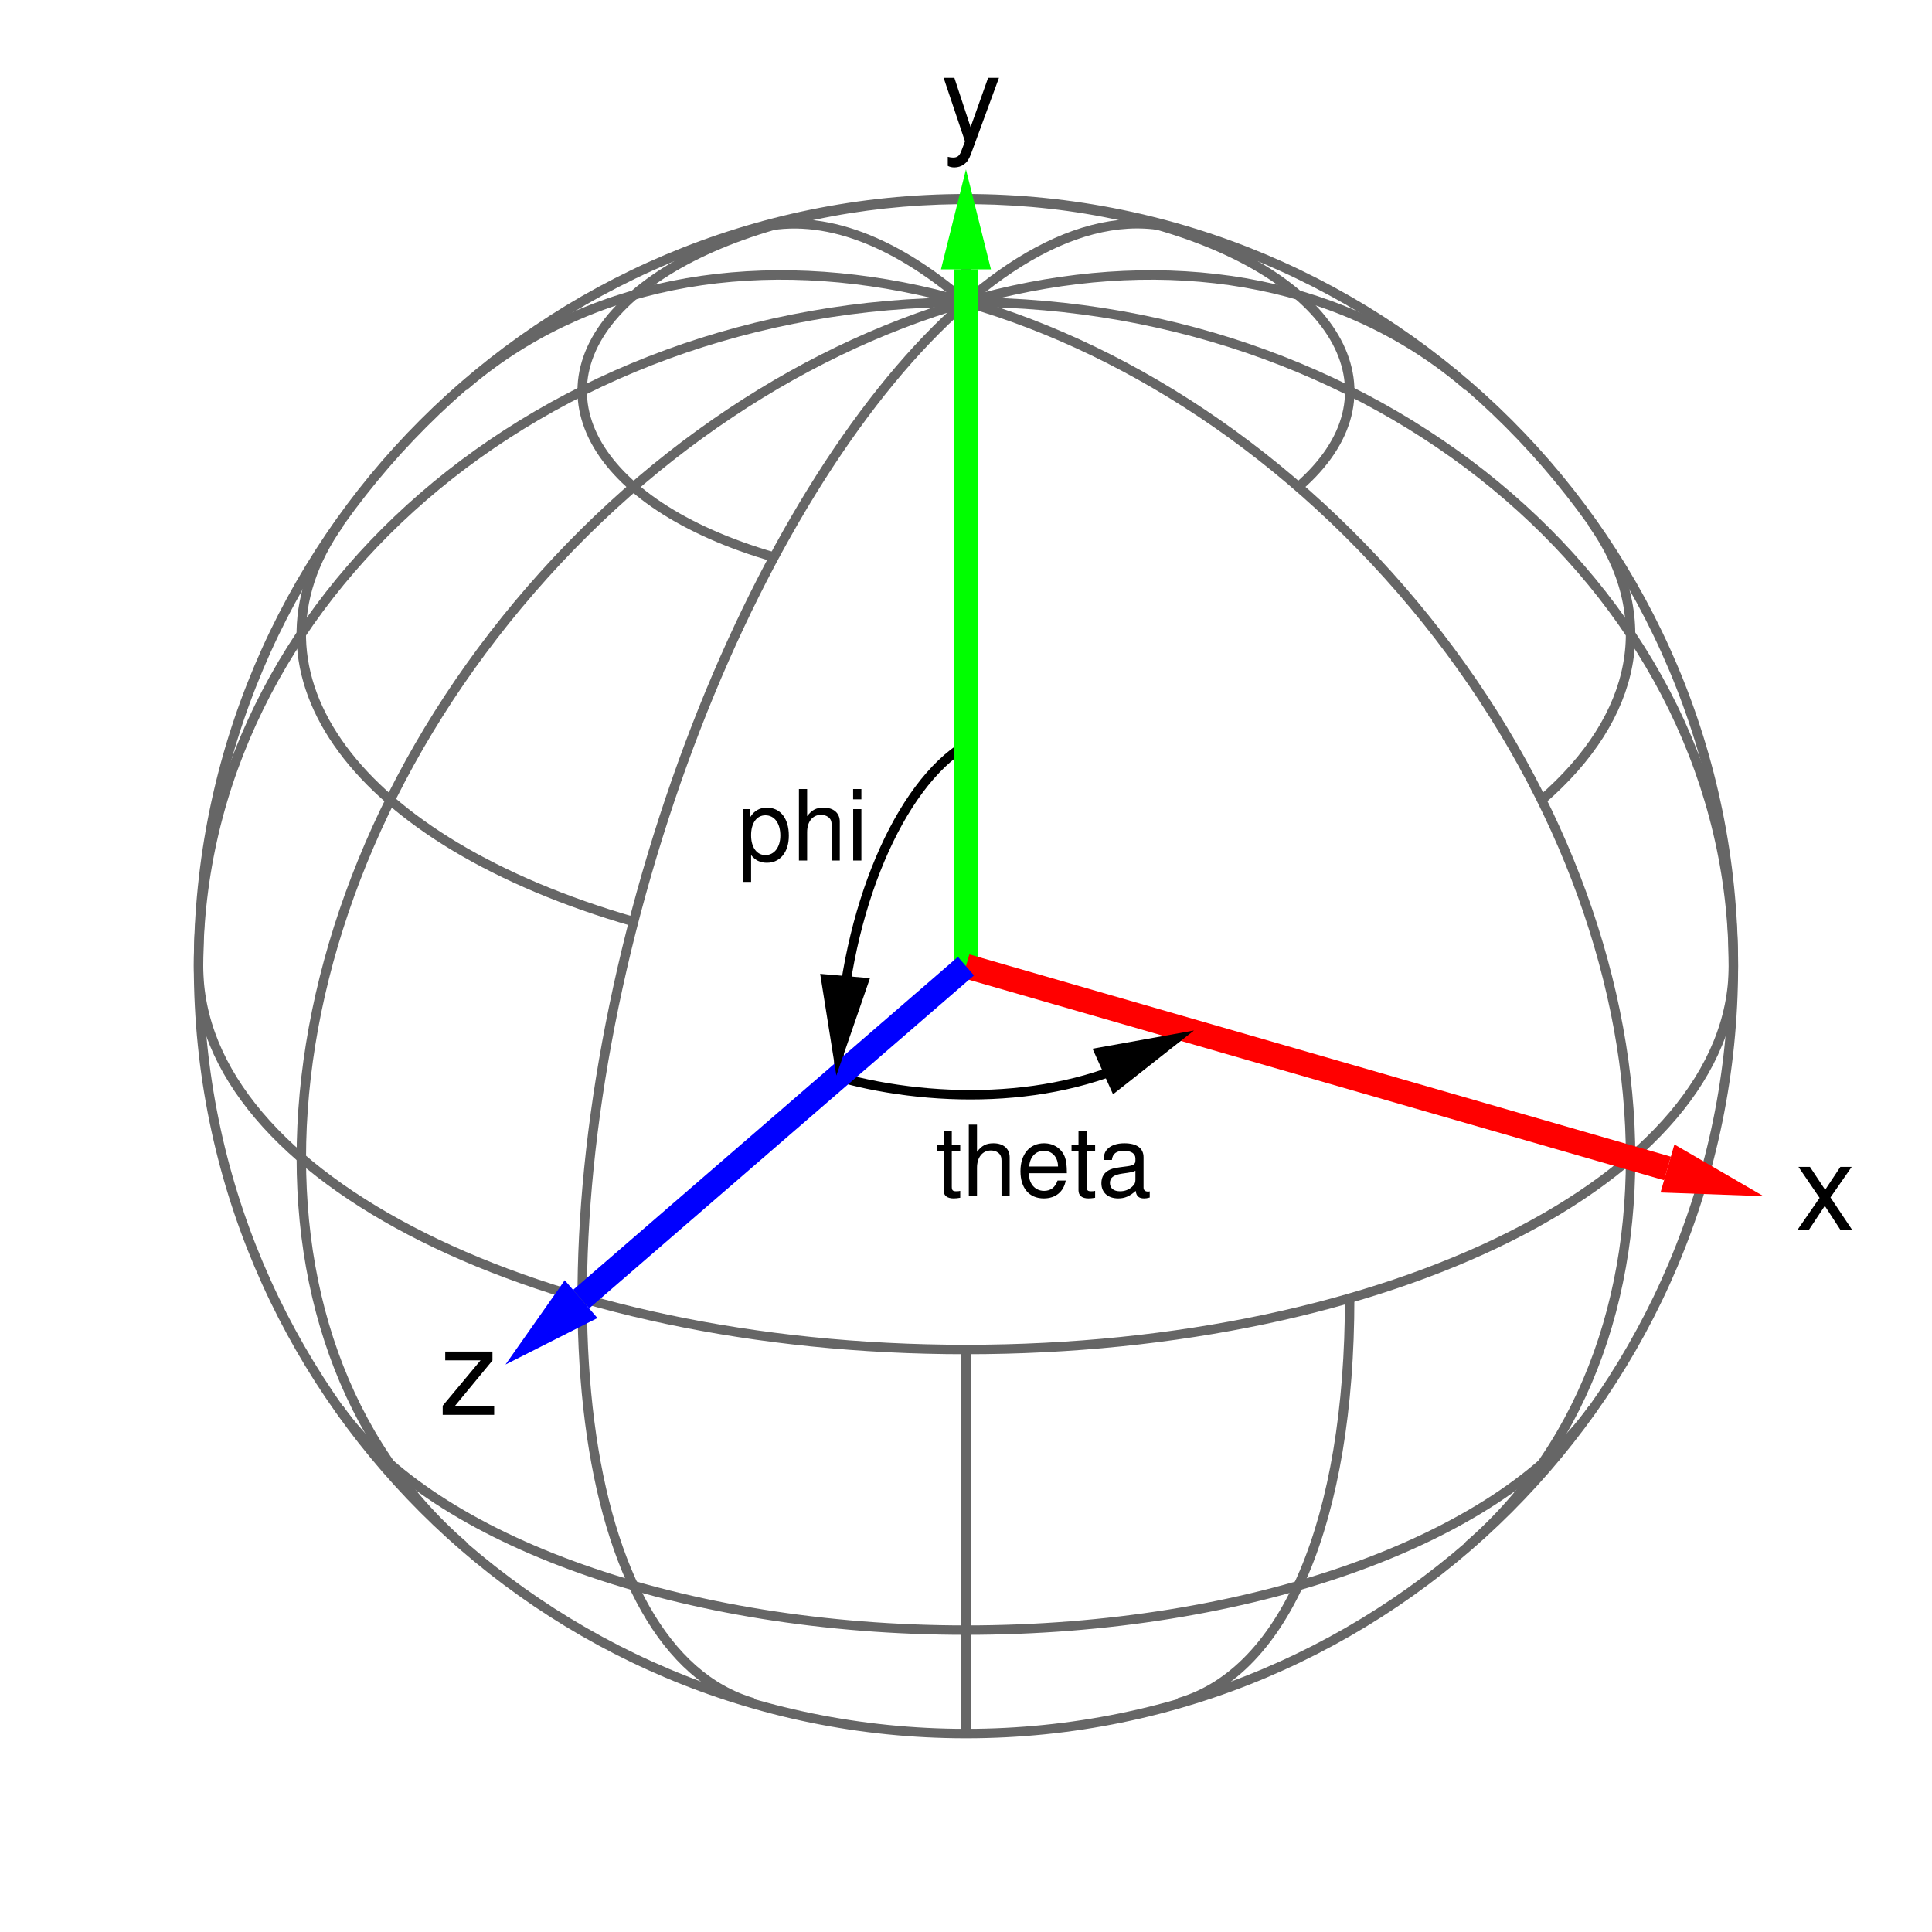
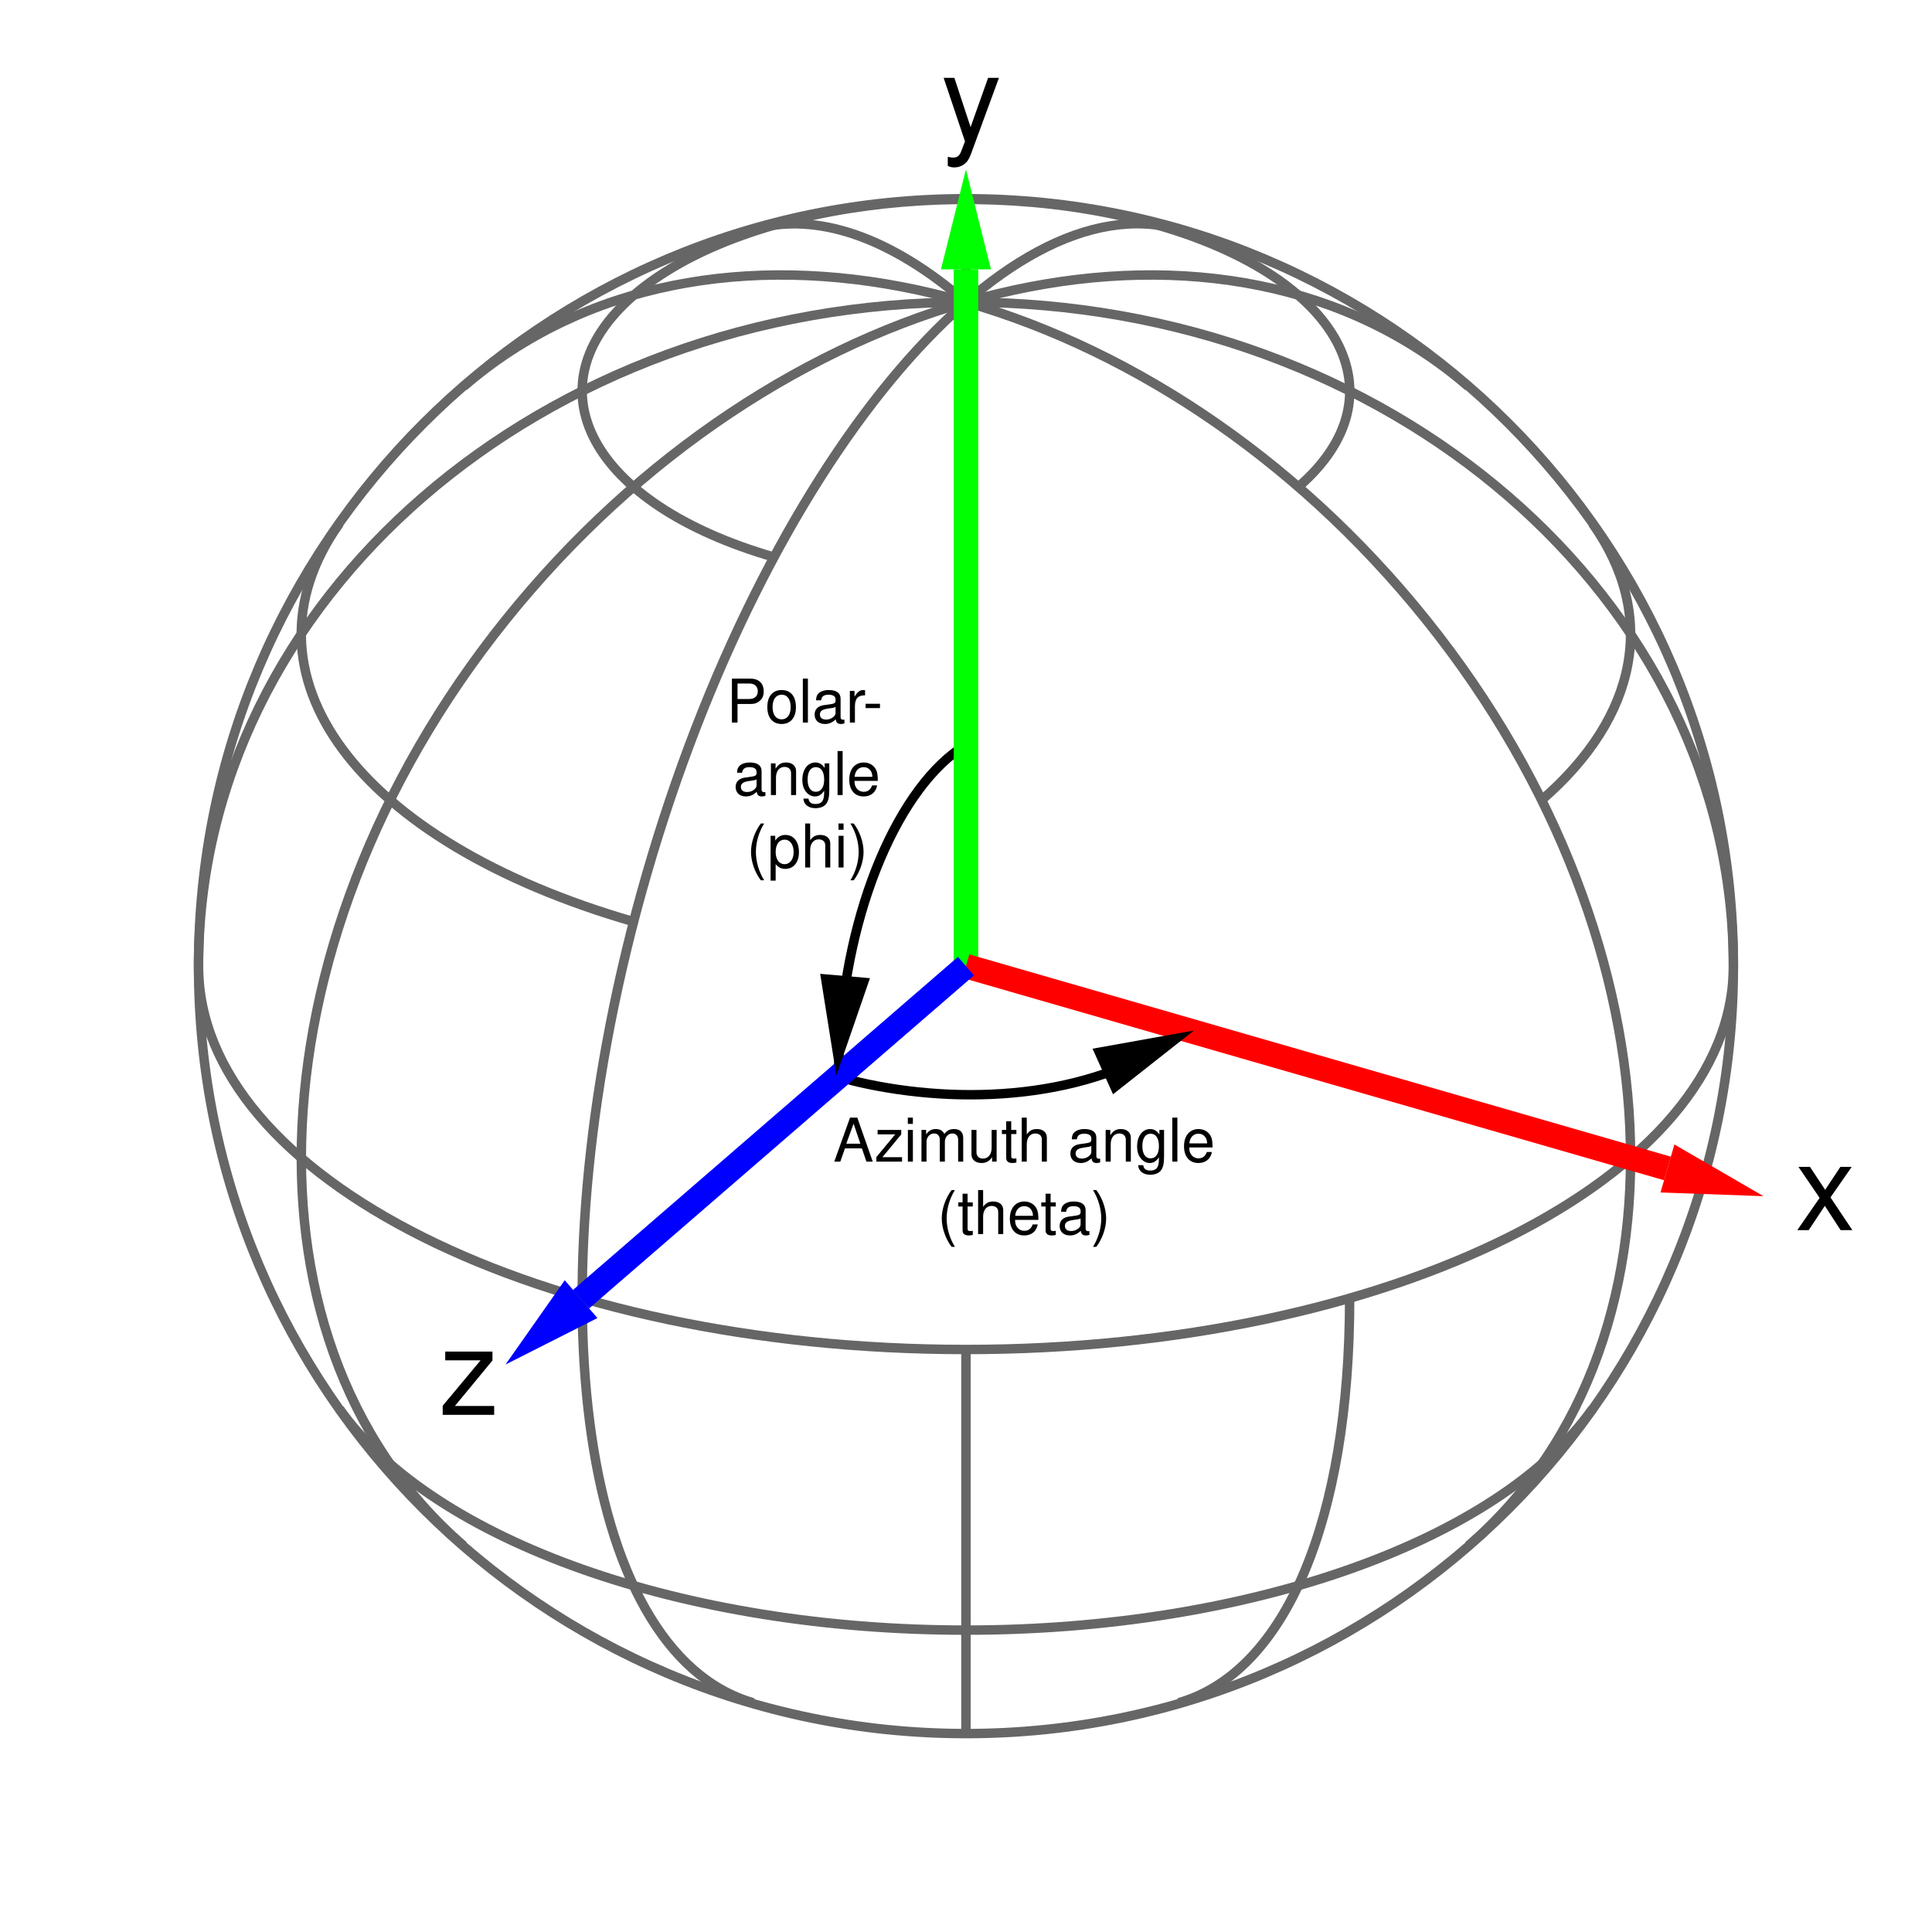
- <svg xmlns="http://www.w3.org/2000/svg" height="512" viewBox="0 0 512 512" width="512">
+ <svg xmlns="http://www.w3.org/2000/svg" enable-background="new 0 0 512 512" height="512" viewBox="0 0 512 512" width="512" xml:space="preserve">
  <g fill="none" stroke="#000" stroke-width="2.5">
    <g opacity=".6">
      <path d="m89.932 138.733c-28.286 39.966 4.5 84.324 77.993 105.52" />
-       <path d="m408.522 212.049c25.743-22.276 30.688-49.065 13.521-73.316" />
+       <path d="m408.522 212.049c25.742-22.276 30.688-49.065 13.521-73.316" />
      <path d="m344.055 129.051c28.08-24.294 11.416-55.36-37.221-69.387-48.639-14.027-110.829-5.703-138.909 18.592-28.081 24.295-11.417 55.361 37.22 69.388" />
      <path d="m52.611 256.04c0 56.104 91.056 101.59 203.377 101.59 112.325 0 203.379-45.483 203.379-101.59" />
      <path d="m89.932 373.348c24.881 35.149 91.417 58.651 166.057 58.651 74.642 0 141.178-23.502 166.058-58.651" />
      <path d="m389.132 409.63c63.68-55.096 55.694-168.524-17.838-253.35-73.533-84.825-184.766-108.926-248.446-53.831" />
      <path d="m255.988 80.08c-20.075-17.37-39.701-24.067-56.406-19.25" />
-       <path d="m312.396 451.249c28.285-8.158 45.277-48.396 45.277-107.229" />
+       <path d="m312.396 451.249c28.284-8.158 45.276-48.396 45.276-107.229" />
      <path d="m312.396 60.83c-46.729-13.477-109.865 62.997-141.021 170.808-31.152 107.812-18.525 206.134 28.203 219.611" />
      <path d="m389.132 102.449c-63.682-55.095-174.915-30.994-248.446 53.831-73.533 84.826-81.519 198.254-17.838 253.35" />
      <path d="m459.367 256.04c0-97.181-91.055-175.96-203.379-175.96-112.321 0-203.377 78.779-203.377 175.96" />
      <path d="m255.988 256.04c0-45.823 0-175.96 0-175.96" />
      <path d="m255.988 256.04 176.131 50.795" />
      <path d="m255.988 256.04-101.687 87.98" />
      <circle cx="255.989" cy="256.039" r="203.378" />
      <path d="m255.988 52.859v27.221" />
      <path d="m255.988 459.22v-101.59" />
    </g>
    <path d="m314.699 272.973c-23.098 17.772-57.014 20.115-84.781 14.327-2.633-.549-5.233-1.213-7.824-1.934" />
-     <path d="m255.988 197.386c-17.579 10.561-31.895 43.618-33.568 80.232-.086 1.931-.105 3.862-.124 5.799" />
+     <path d="m255.988 197.386c-17.579 10.562-31.895 43.618-33.568 80.232-.086 1.931-.105 3.862-.124 5.799" />
  </g>
  <path d="m255.988 44.888-6.621 26.487h13.244z" fill="#0f0" />
  <path d="m255.988 256.04v-184.665" fill="none" stroke="#0f0" stroke-width="6.5" />
-   <path d="m443.73 303.292-3.673 12.726 27.284.979z" fill="#f00" />
+   <path d="m443.73 303.292-3.674 12.726 27.284.979z" fill="#f00" />
  <path d="m255.988 256.04 185.912 53.614" fill="none" stroke="#f00" stroke-width="6.5" />
  <path d="m149.662 339.275-15.699 22.341 24.363-12.322z" fill="#00f" />
  <path d="m255.988 256.04-101.994 88.244" fill="none" stroke="#00f" stroke-width="6.5" />
  <path d="m217.354 258.074 4.29 26.962 8.905-25.81z" />
-   <path d="m294.965 289.997 21.441-16.9-26.872 4.818z" />
-   <text font-family="'Helvetica'" font-size="26" transform="translate(247.8594 316.9971)">theta</text>
-   <text font-family="'Helvetica'" font-size="26" transform="translate(195.4546 228.0479)">phi</text>
+   <path d="m294.965 289.997 21.441-16.899-26.872 4.817z" />
+   <text transform="translate(220.8306 307.835)">
+     <tspan font-family="'Helvetica'" font-size="16" x="0" y="0">Azimuth angle </tspan>
+     <tspan font-family="'Helvetica'" font-size="16" x="27.574" y="19.2">(theta)</tspan>
+   </text>
+   <text transform="translate(192.5142 191.4932)">
+     <tspan font-family="'Helvetica'" font-size="16" x="0" y="0">Polar-</tspan>
+     <tspan font-family="'Helvetica'" font-size="16" x="1.766" y="19.2">angle </tspan>
+     <tspan font-family="'Helvetica'" font-size="16" x="5.336" y="38.4">(phi)</tspan>
+   </text>
  <text font-family="'Helvetica'" font-size="32" transform="translate(116.3354 374.9453)">z</text>
  <text font-family="'Helvetica'" font-size="32" transform="translate(249.4355 37.4004)">y</text>
  <text font-family="'Helvetica'" font-size="32" transform="translate(475.751 326)">x</text>
</svg>
